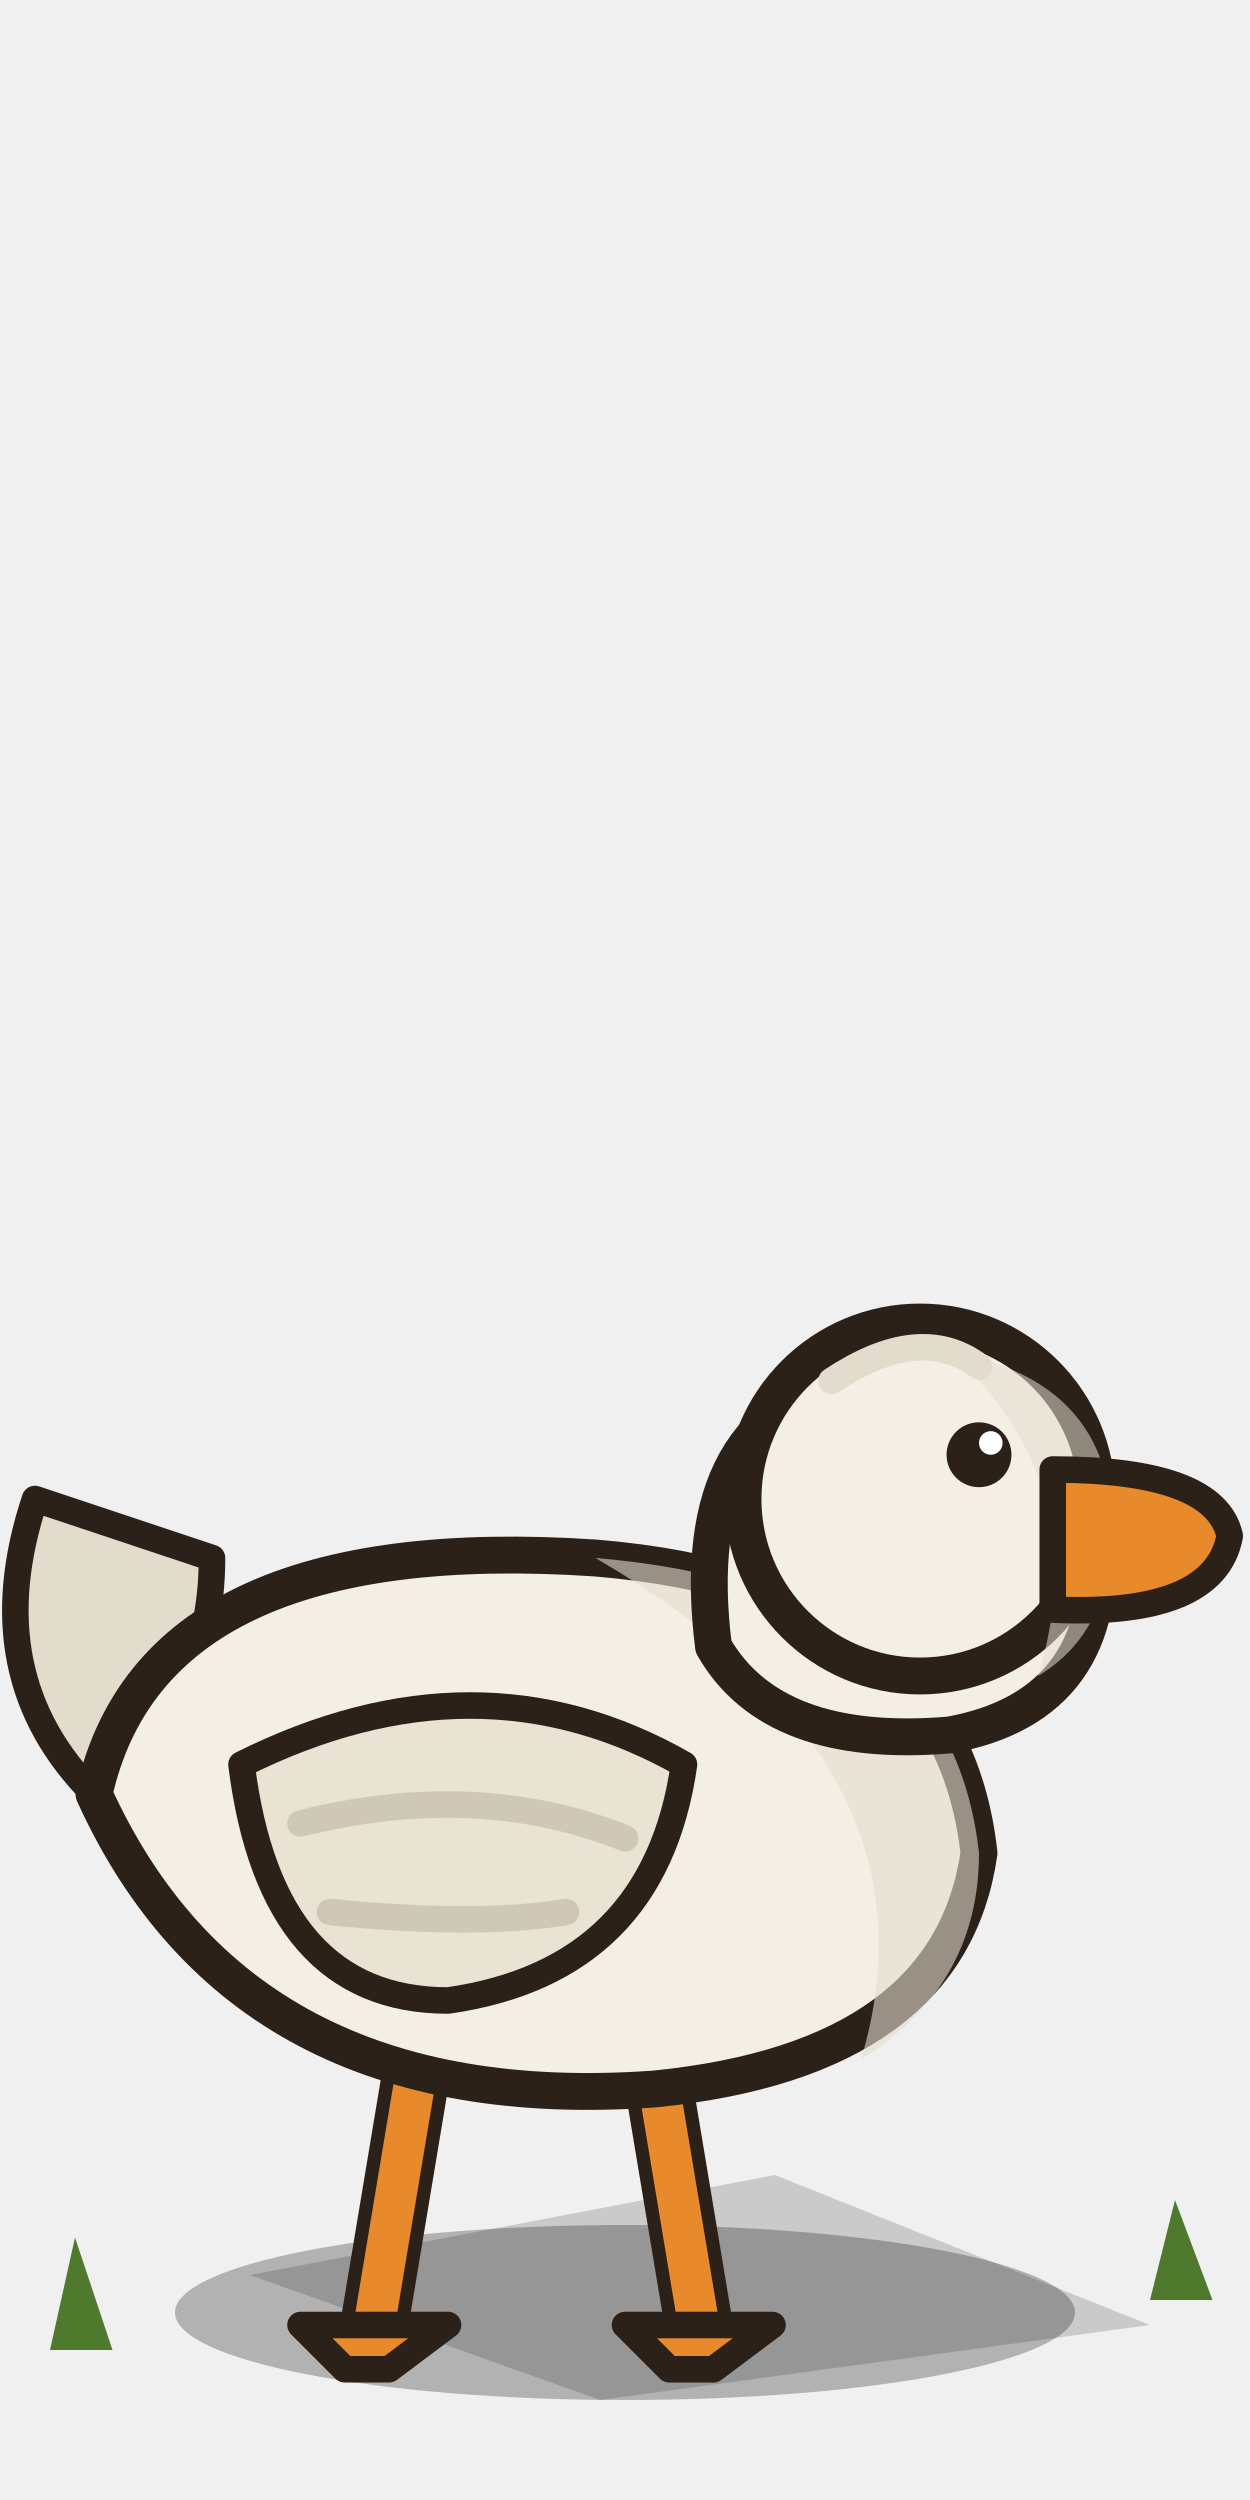
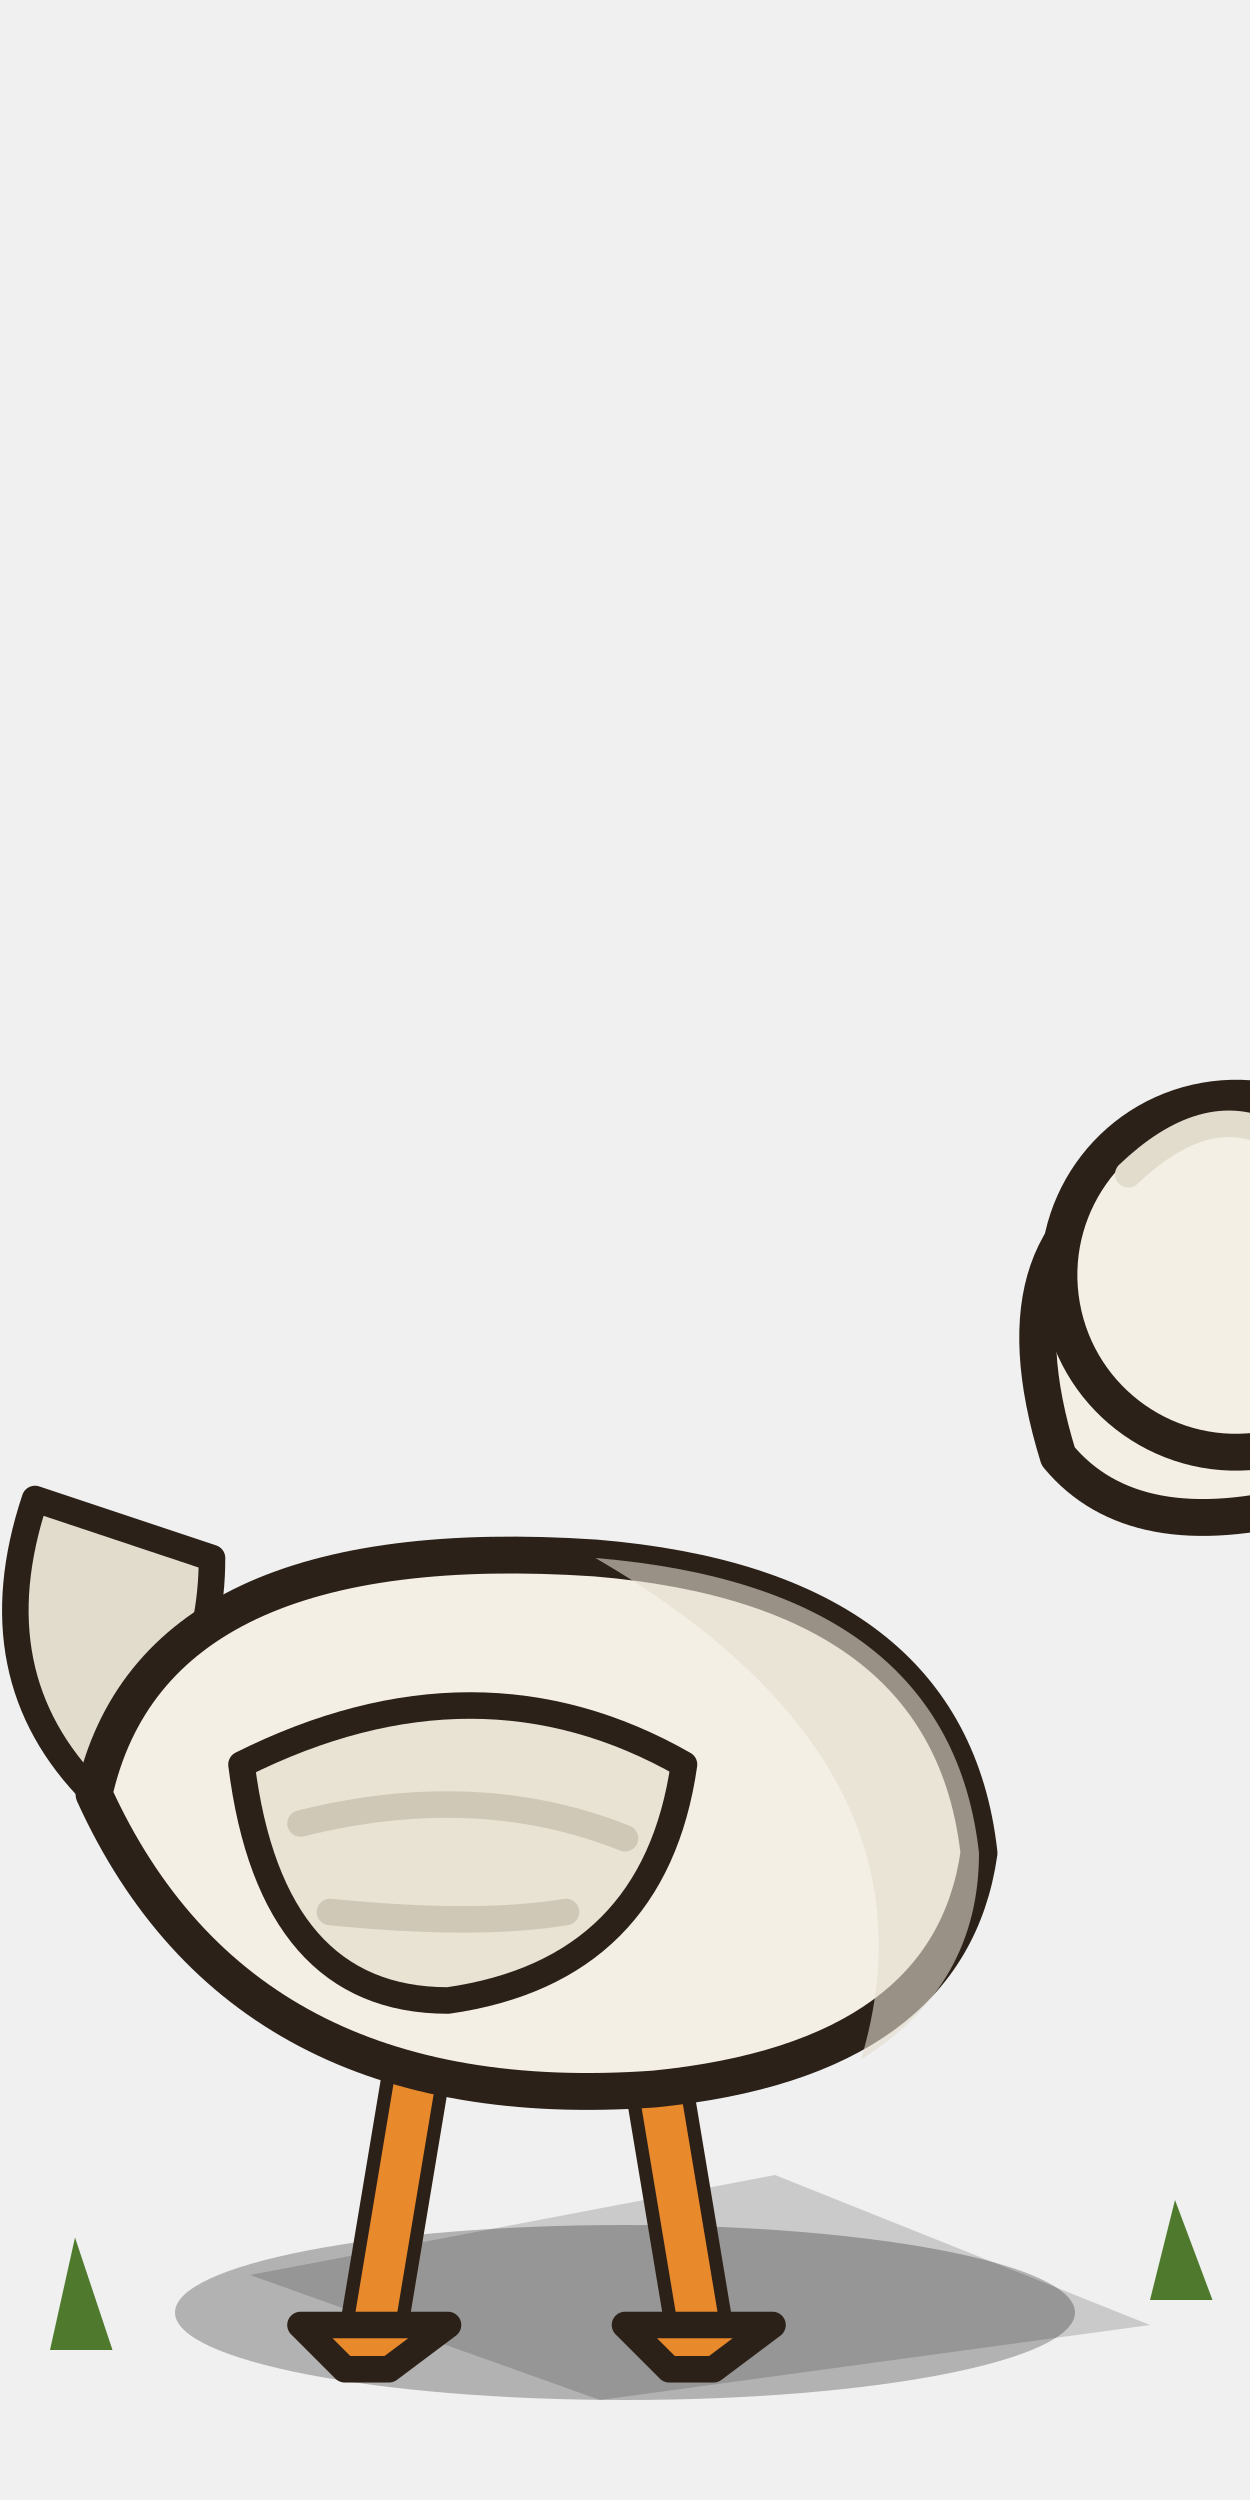
<svg xmlns="http://www.w3.org/2000/svg" width="100" height="200" viewBox="0 0 100 200">
  <defs>
-     <style>.o{stroke:#2b2118;stroke-width:2.5;stroke-linejoin:round;stroke-linecap:round}.i{stroke:#2b2118;stroke-width:1.8;stroke-linejoin:round;stroke-linecap:round}.p{transform-box:fill-box}.legL{transform-origin:50% 0;animation:lg .4s ease-in-out infinite alternate}.legR{transform-origin:50% 0;animation:lg .4s ease-in-out infinite alternate-reverse}@keyframes lg{from{transform:rotate(-18deg)}to{transform:rotate(18deg)}}.up{transform-origin:50% 100%;animation:wd .4s ease-in-out infinite alternate}@keyframes wd{from{transform:rotate(-6deg) translateY(0)}to{transform:rotate(6deg) translateY(-2px)}}.tail{transform-origin:90% 90%;animation:tw .2s ease-in-out infinite alternate}@keyframes tw{to{transform:rotate(-10deg)}}</style>
+     <style>.o{stroke:#2b2118;stroke-width:2.5;stroke-linejoin:round;stroke-linecap:round}.i{stroke:#2b2118;stroke-width:1.8;stroke-linejoin:round;stroke-linecap:round}.p{transform-box:fill-box}.up{animation:jp .9s ease-out 1}@keyframes jp{25%{transform:translateY(-12px)}50%{transform:translateY(0)}65%{transform:translateY(-4px)}}.wing{transform-origin:10% 20%;animation:fl .15s ease-in-out 6 alternate}@keyframes fl{to{transform:rotate(-40deg)}}.bill{transform-origin:0 50%;animation:qk .9s steps(2) 1}@keyframes qk{50%{transform:rotate(-10deg)}}.head{transform-origin:15% 90%;transform:rotate(-10deg)}</style>
  </defs>
  <path d="M20,182 L62,174 L92,186 L48,192 Z" fill="#000" opacity=".16" />
  <ellipse cx="50" cy="185" rx="36" ry="7" fill="#000" opacity=".26" />
  <g transform="translate(50,186) scale(1.18) translate(-56,-186)">
    <g class="p legL">
      <path d="M42,168 l-1.8,10.8 l-1.2,7.2" fill="none" stroke="#2b2118" stroke-width="4.6" stroke-linecap="round" />
      <path d="M42,168 l-1.8,10.8 l-1.2,7.2" fill="none" stroke="#e8892c" stroke-width="2.8" stroke-linecap="round" />
      <path class="i" d="M34,186 h10 l-4,3 h-3z" fill="#e8892c" />
    </g>
    <g class="p legR">
      <path d="M58,168 l1.8,10.8 l1.2,7.2" fill="none" stroke="#2b2118" stroke-width="4.6" stroke-linecap="round" />
      <path d="M58,168 l1.8,10.8 l1.2,7.2" fill="none" stroke="#e8892c" stroke-width="2.8" stroke-linecap="round" />
      <path class="i" d="M56,186 h10 l-4,3 h-3z" fill="#e8892c" />
    </g>
    <g class="up">
      <g class="p tail">
        <path class="i" d="M20,150 q8,-6 8,-16 l-12,-4 q-4,12 4,20z" fill="#e2dccd" />
      </g>
      <path class="o" d="M20,150 q10,22 38,20 q20,-2 22,-16 q-2,-18 -26,-20 q-30,-2 -34,16z" fill="#f4efe4" />
      <path d="M54,134 q24,2 26,20 q0,9 -8,14 q6,-20 -18,-34z" fill="#e2dccd" opacity=".6" />
      <g class="p wing">
        <path class="i" d="M30,148 q16,-8 30,0 q-2,14 -16,16 q-12,0 -14,-16z" fill="#e9e3d4" />
        <path d="M34,152 q12,-3 22,1 M36,158 q10,1 16,0" fill="none" stroke="#cfc8b6" stroke-width="1.8" stroke-linecap="round" />
      </g>
      <g class="p head">
        <path class="o" d="M62,140 q-2,-16 10,-18 q14,-2 16,10 q1,12 -10,14 q-12,1 -16,-6z" fill="#f4efe4" />
        <circle class="o" cx="76" cy="130" r="12" fill="#f4efe4" />
        <path d="M78,120 q11,2 11,12 q0,7 -5,10 q4,-13 -6,-22z" fill="#e2dccd" opacity=".55" />
        <g class="p bill">
          <path class="i" d="M85,128 q11,0 12,4.5 q-1,5.5 -12,5z" fill="#e8892c" />
        </g>
        <circle cx="80" cy="127" r="2.2" fill="#2b2118" />
        <circle cx="80.8" cy="126.2" r="0.8" fill="#fff" />
        <path d="M70,122 q6,-4 10,-1" fill="none" stroke="#e2dccd" stroke-width="1.8" stroke-linecap="round" />
      </g>
    </g>
  </g>
  <g fill="#4f7a2e">
    <path d="M4,188 l2,-9 l3,9z M92,184 l2,-8 l3,8z" />
  </g>
</svg>
